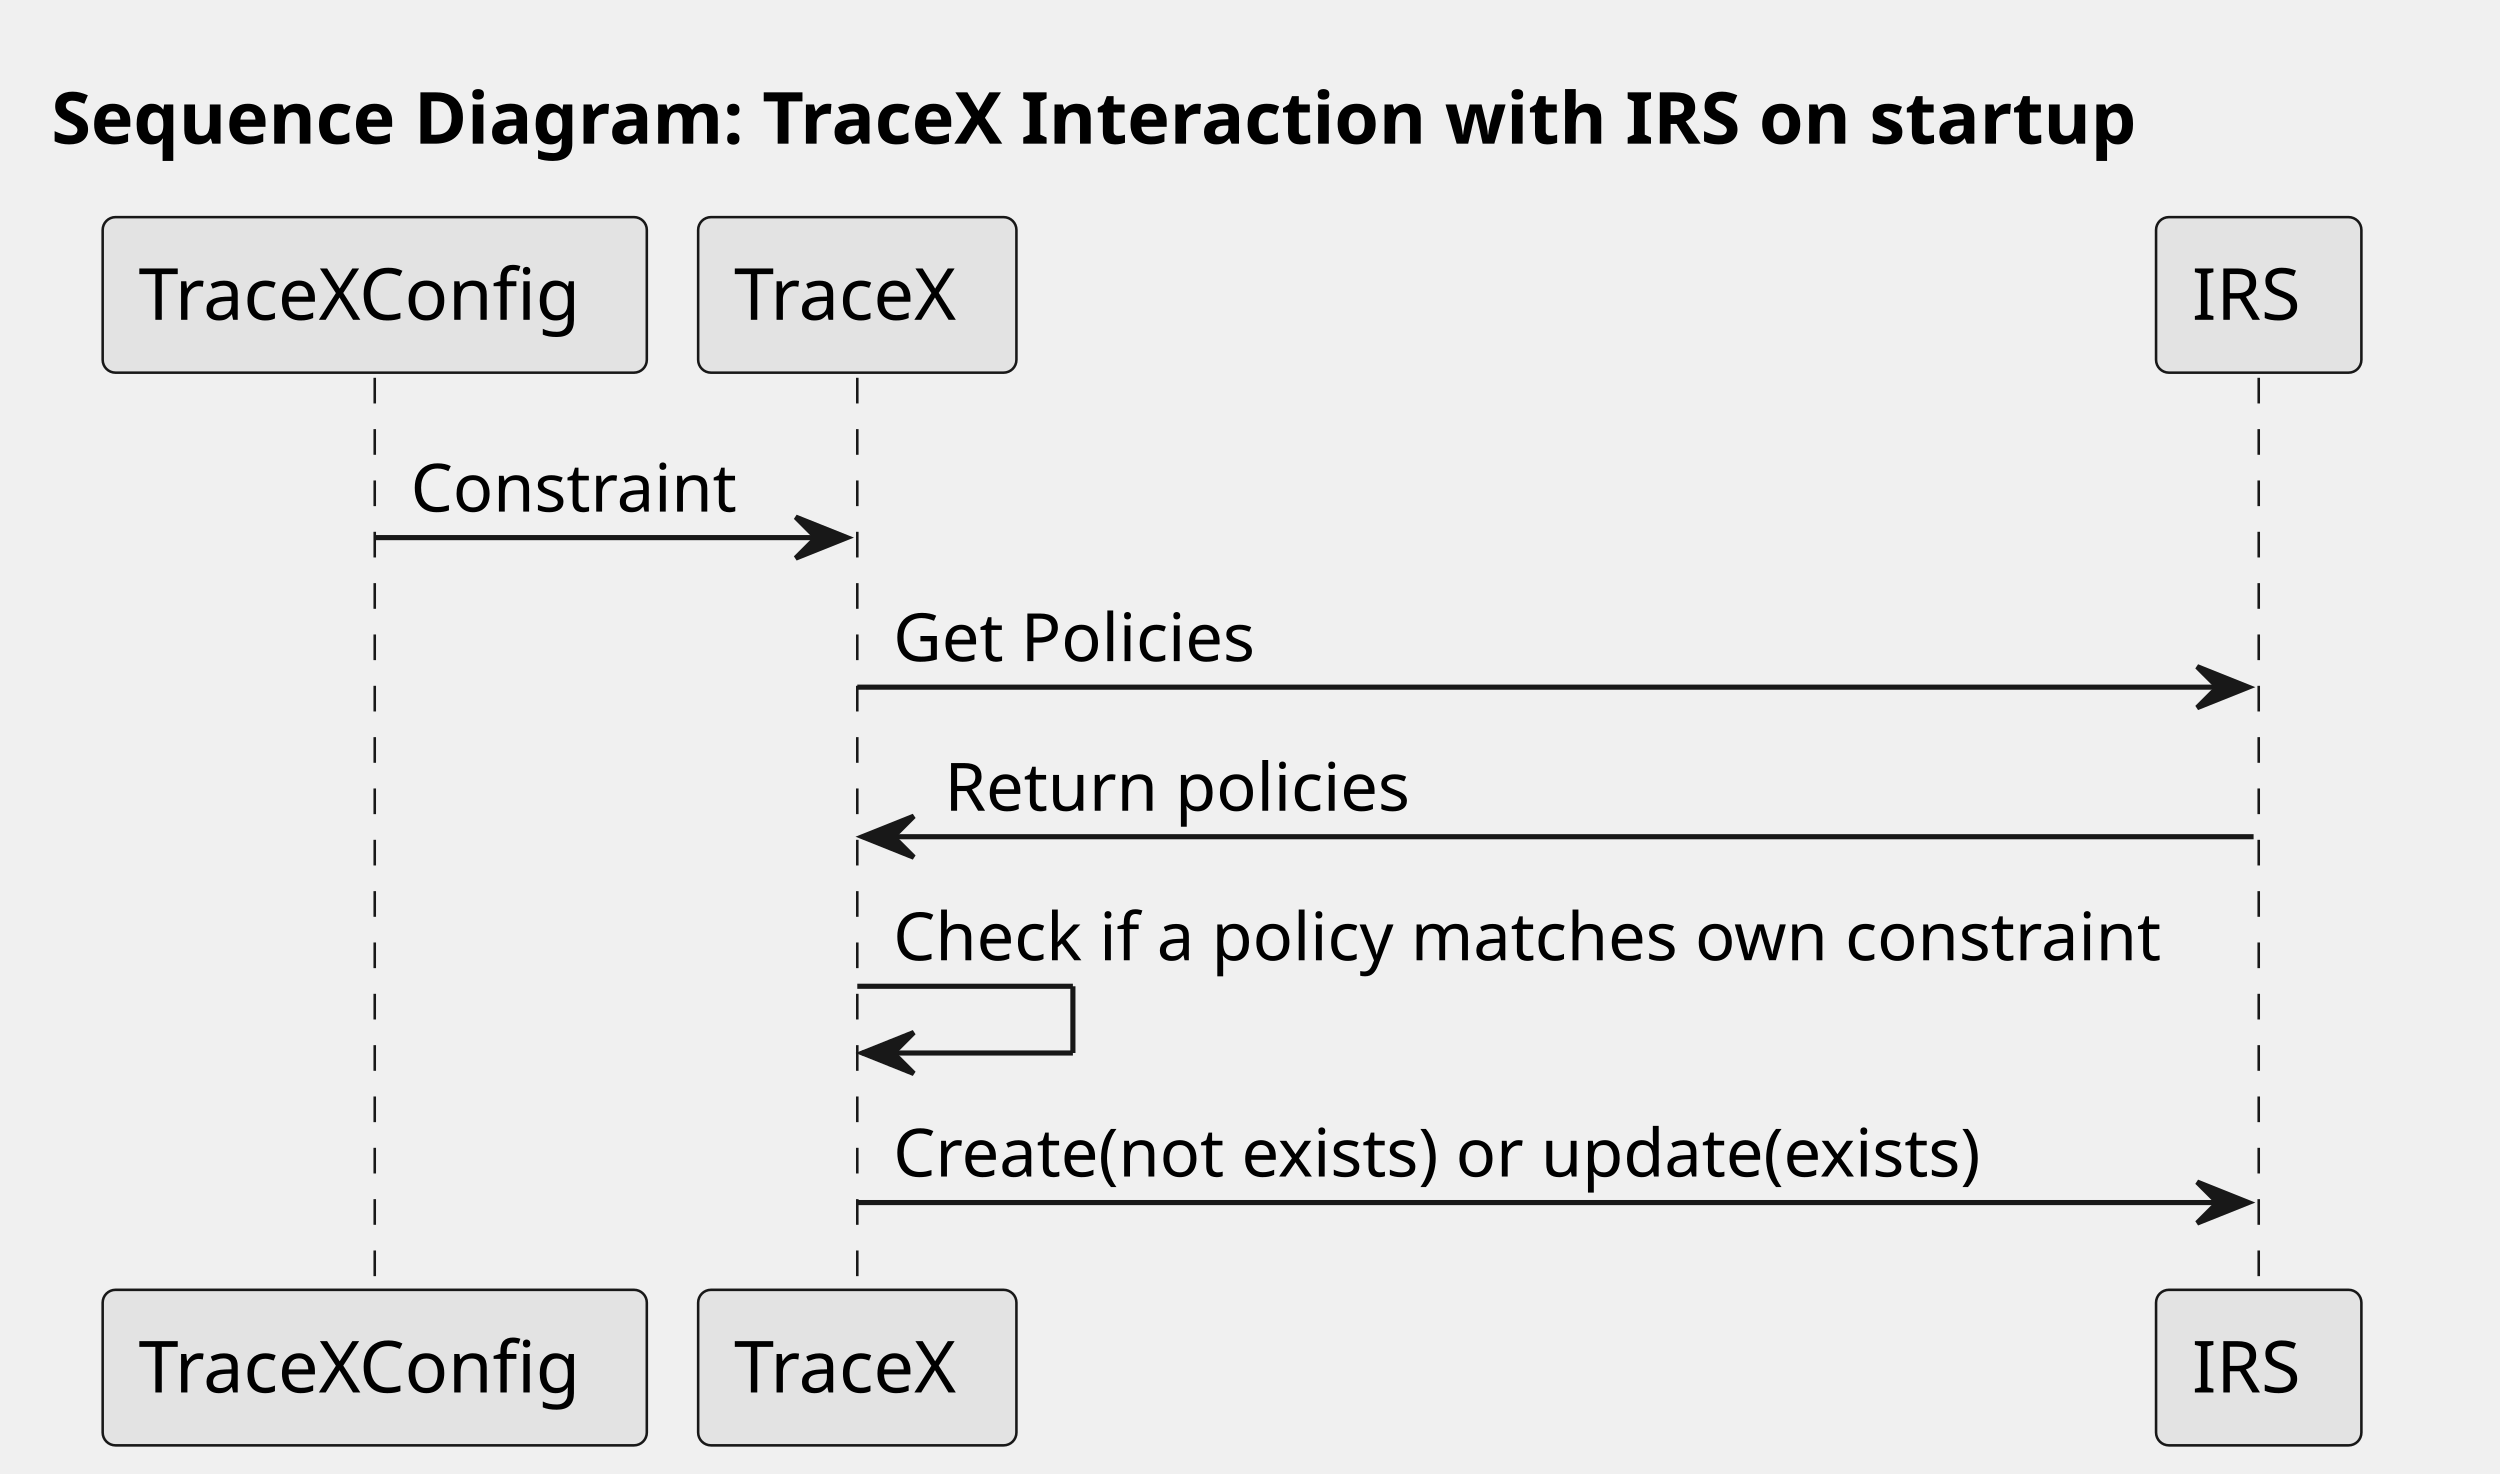
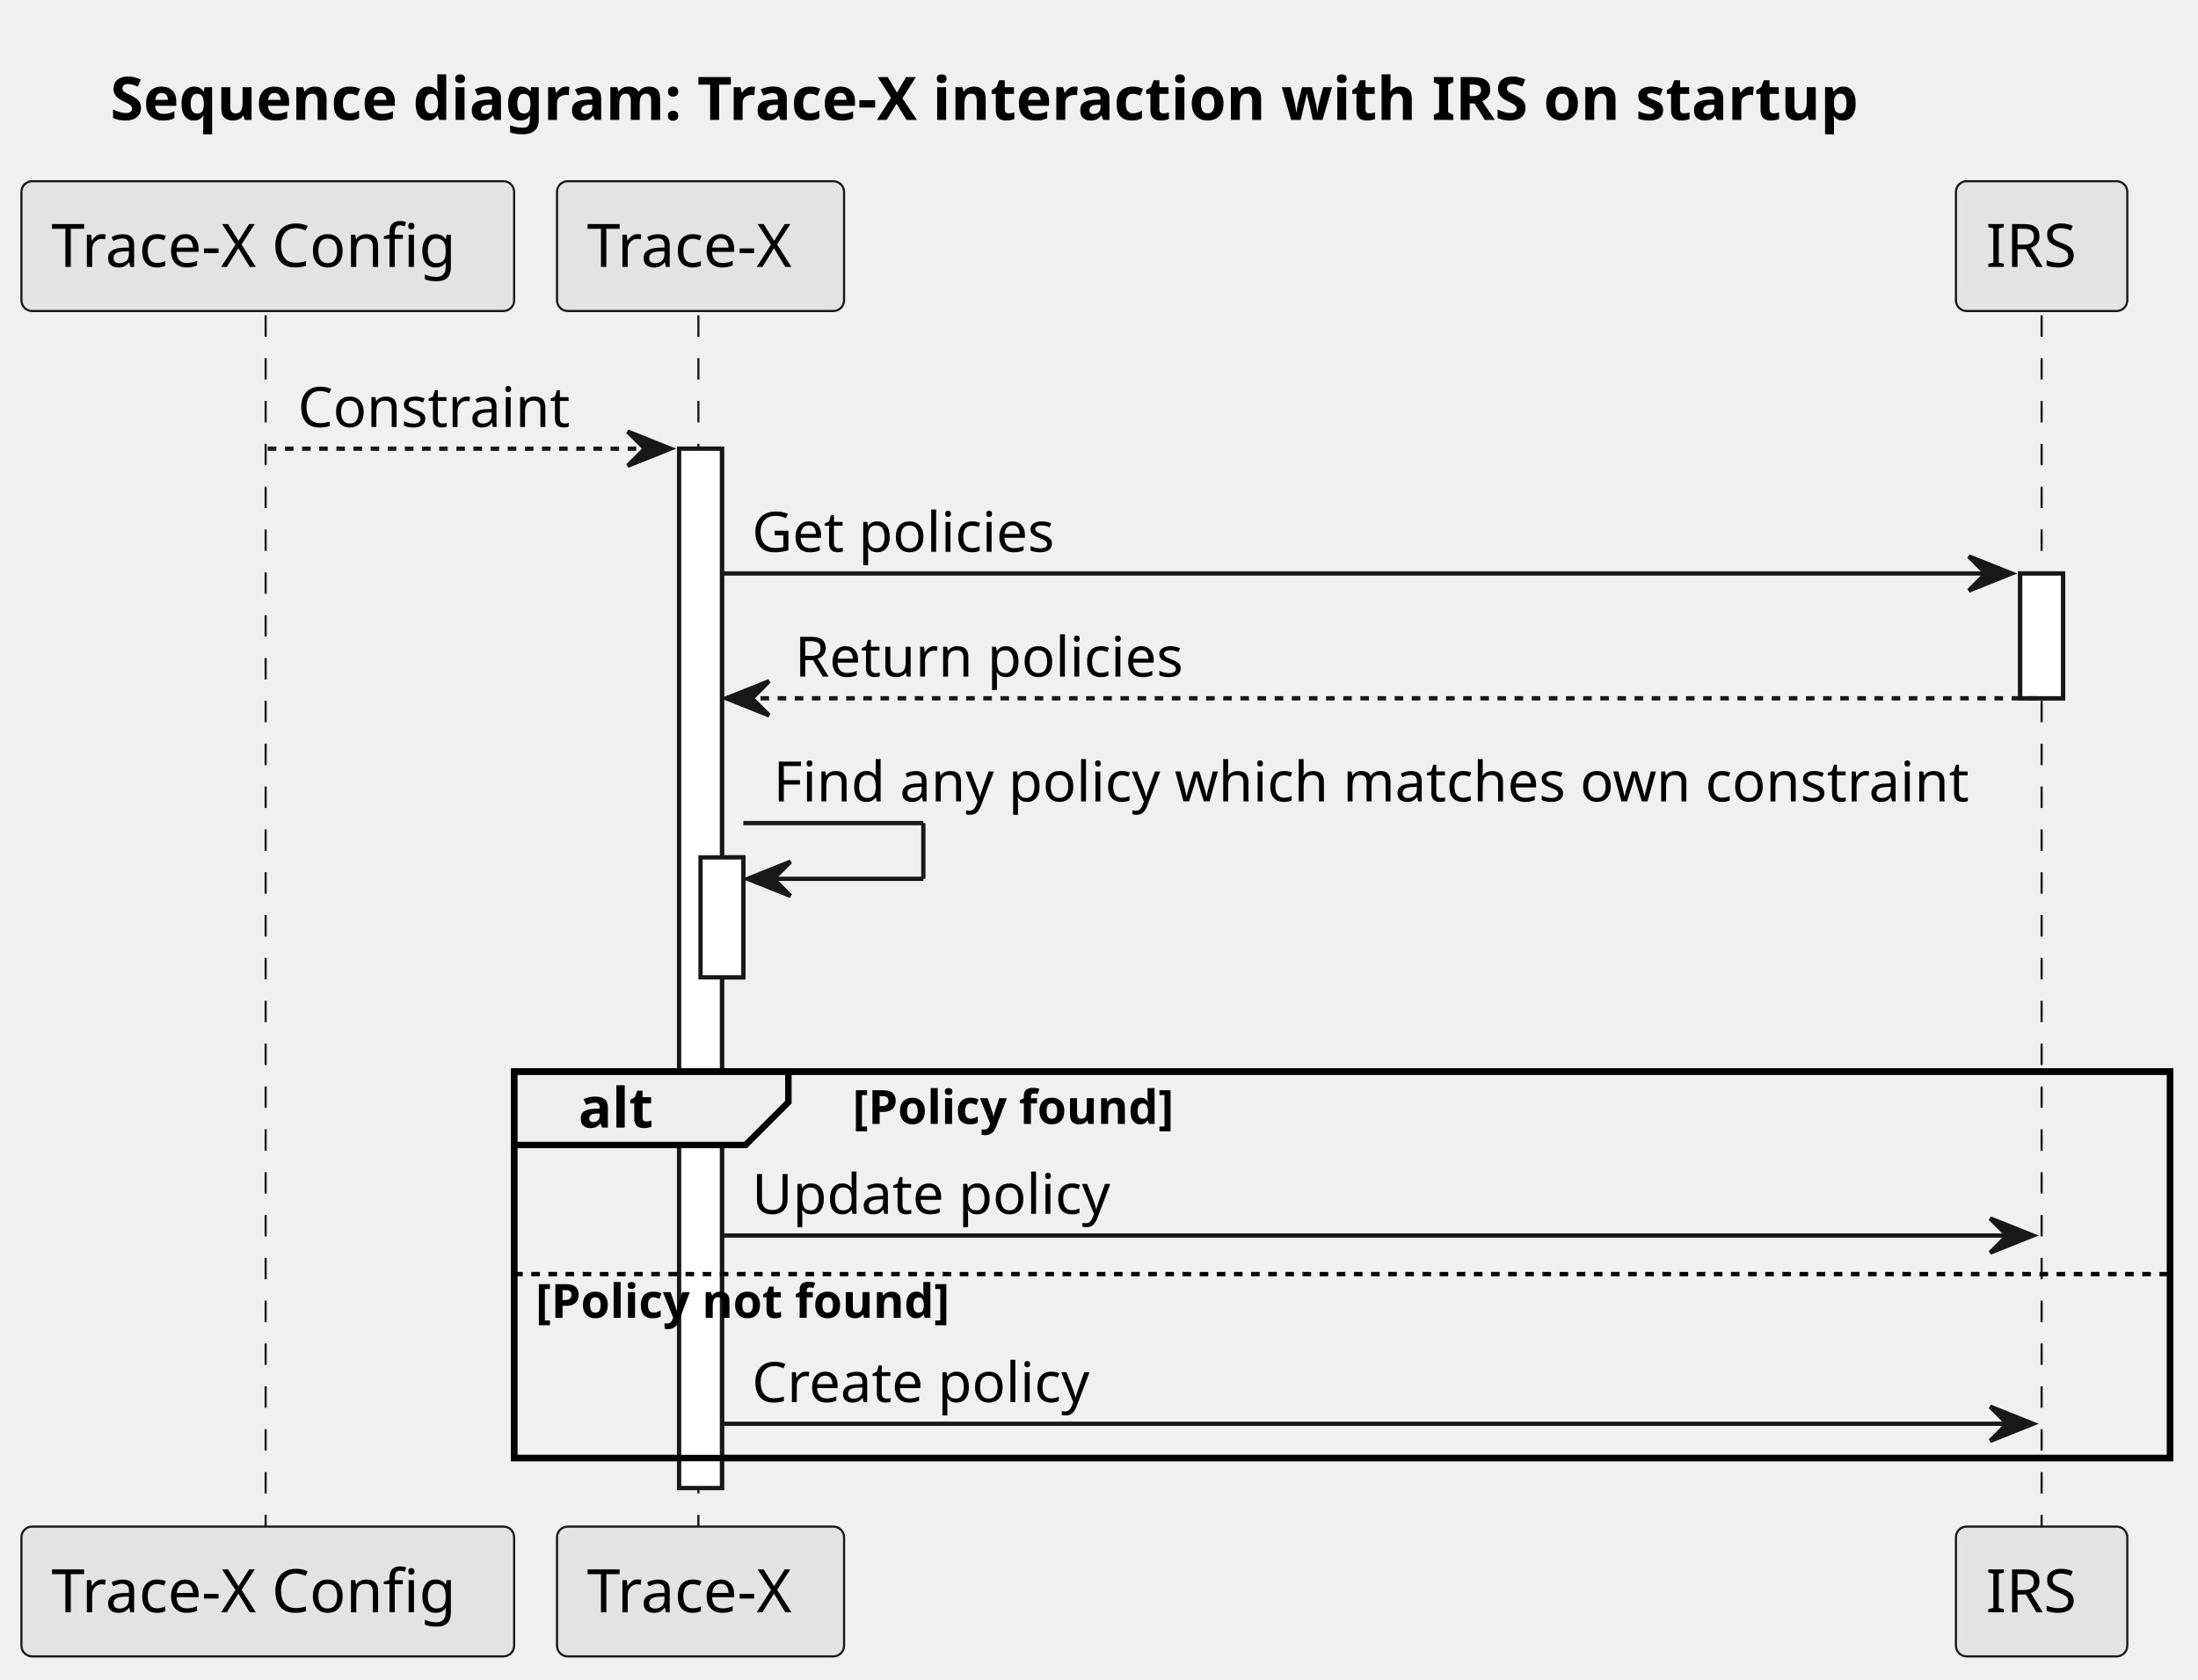
- <svg xmlns="http://www.w3.org/2000/svg" contentStyleType="text/css" height="287px" preserveAspectRatio="none" style="width:487px;height:287px;background:#FFFFFF;" version="1.1" viewBox="0 0 487 287" width="487px" zoomAndPan="magnify">
+ <svg xmlns="http://www.w3.org/2000/svg" contentStyleType="text/css" height="392px" preserveAspectRatio="none" style="width:513px;height:392px;background:#FFFFFF;" version="1.1" viewBox="0 0 513 392" width="513px" zoomAndPan="magnify">
  <defs />
  <g>
-     <text fill="#000000" font-family="Architects daughter" font-size="14" font-weight="bold" lengthAdjust="spacing" textLength="459" x="10" y="27.995">Sequence Diagram: TraceX Interaction with IRS on startup</text>
-     <line style="stroke:#181818;stroke-width:0.5;stroke-dasharray:5.0,5.0;" x1="73" x2="73" y1="73.594" y2="252.258" />
-     <line style="stroke:#181818;stroke-width:0.5;stroke-dasharray:5.0,5.0;" x1="167" x2="167" y1="73.594" y2="252.258" />
-     <line style="stroke:#181818;stroke-width:0.5;stroke-dasharray:5.0,5.0;" x1="440" x2="440" y1="73.594" y2="252.258" />
-     <rect fill="#E3E3E3" height="30.297" rx="2.5" ry="2.5" style="stroke:#181818;stroke-width:0.5;" width="106" x="20" y="42.297" />
-     <text fill="#000000" font-family="Architects daughter" font-size="14" lengthAdjust="spacing" textLength="92" x="27" y="62.292">TraceXConfig</text>
-     <rect fill="#E3E3E3" height="30.297" rx="2.5" ry="2.5" style="stroke:#181818;stroke-width:0.5;" width="106" x="20" y="251.258" />
-     <text fill="#000000" font-family="Architects daughter" font-size="14" lengthAdjust="spacing" textLength="92" x="27" y="271.253">TraceXConfig</text>
-     <rect fill="#E3E3E3" height="30.297" rx="2.5" ry="2.5" style="stroke:#181818;stroke-width:0.5;" width="62" x="136" y="42.297" />
-     <text fill="#000000" font-family="Architects daughter" font-size="14" lengthAdjust="spacing" textLength="48" x="143" y="62.292">TraceX</text>
-     <rect fill="#E3E3E3" height="30.297" rx="2.5" ry="2.5" style="stroke:#181818;stroke-width:0.5;" width="62" x="136" y="251.258" />
-     <text fill="#000000" font-family="Architects daughter" font-size="14" lengthAdjust="spacing" textLength="48" x="143" y="271.253">TraceX</text>
-     <rect fill="#E3E3E3" height="30.297" rx="2.5" ry="2.5" style="stroke:#181818;stroke-width:0.5;" width="40" x="420" y="42.297" />
-     <text fill="#000000" font-family="Architects daughter" font-size="14" lengthAdjust="spacing" textLength="22" x="427" y="62.292">IRS</text>
-     <rect fill="#E3E3E3" height="30.297" rx="2.5" ry="2.5" style="stroke:#181818;stroke-width:0.5;" width="40" x="420" y="251.258" />
-     <text fill="#000000" font-family="Architects daughter" font-size="14" lengthAdjust="spacing" textLength="22" x="427" y="271.253">IRS</text>
-     <polygon fill="#181818" points="155,100.727,165,104.727,155,108.727,159,104.727" style="stroke:#181818;stroke-width:1.0;" />
-     <line style="stroke:#181818;stroke-width:1.0;" x1="73" x2="161" y1="104.727" y2="104.727" />
-     <text fill="#000000" font-family="Architects daughter" font-size="13" lengthAdjust="spacing" textLength="66" x="80" y="99.661">Constraint</text>
-     <polygon fill="#181818" points="428,129.859,438,133.859,428,137.859,432,133.859" style="stroke:#181818;stroke-width:1.0;" />
-     <line style="stroke:#181818;stroke-width:1.0;" x1="167" x2="434" y1="133.859" y2="133.859" />
-     <text fill="#000000" font-family="Architects daughter" font-size="13" lengthAdjust="spacing" textLength="74" x="174" y="128.793">Get Policies</text>
-     <polygon fill="#181818" points="178,158.992,168,162.992,178,166.992,174,162.992" style="stroke:#181818;stroke-width:1.0;" />
-     <line style="stroke:#181818;stroke-width:1.0;" x1="172" x2="439" y1="162.992" y2="162.992" />
-     <text fill="#000000" font-family="Architects daughter" font-size="13" lengthAdjust="spacing" textLength="93" x="184" y="157.926">Return policies</text>
-     <line style="stroke:#181818;stroke-width:1.0;" x1="167" x2="209" y1="192.125" y2="192.125" />
-     <line style="stroke:#181818;stroke-width:1.0;" x1="209" x2="209" y1="192.125" y2="205.125" />
-     <line style="stroke:#181818;stroke-width:1.0;" x1="168" x2="209" y1="205.125" y2="205.125" />
-     <polygon fill="#181818" points="178,201.125,168,205.125,178,209.125,174,205.125" style="stroke:#181818;stroke-width:1.0;" />
-     <text fill="#000000" font-family="Architects daughter" font-size="13" lengthAdjust="spacing" textLength="259" x="174" y="187.059">Check if a policy matches own constraint</text>
-     <polygon fill="#181818" points="428,230.258,438,234.258,428,238.258,432,234.258" style="stroke:#181818;stroke-width:1.0;" />
-     <line style="stroke:#181818;stroke-width:1.0;" x1="167" x2="434" y1="234.258" y2="234.258" />
-     <text fill="#000000" font-family="Architects daughter" font-size="13" lengthAdjust="spacing" textLength="228" x="174" y="229.192">Create(not exists) or update(exists)</text>
+     <text fill="#000000" font-family="Architects daughter" font-size="14" font-weight="bold" lengthAdjust="spacing" textLength="464" x="25.75" y="27.995">Sequence diagram: Trace-X interaction with IRS on startup</text>
+     <rect fill="#FFFFFF" height="242.602" style="stroke:#181818;stroke-width:1.0;" width="10" x="158.5" y="104.727" />
+     <rect fill="#FFFFFF" height="28" style="stroke:#181818;stroke-width:1.0;" width="10" x="163.5" y="200.125" />
+     <rect fill="#FFFFFF" height="29.133" style="stroke:#181818;stroke-width:1.0;" width="10" x="471.5" y="133.859" />
+     <rect fill="none" height="90.203" style="stroke:#000000;stroke-width:1.5;" width="386.5" x="120" y="250.125" />
+     <line style="stroke:#181818;stroke-width:0.5;stroke-dasharray:5.0,5.0;" x1="62" x2="62" y1="73.594" y2="357.328" />
+     <line style="stroke:#181818;stroke-width:0.5;stroke-dasharray:5.0,5.0;" x1="163" x2="163" y1="73.594" y2="357.328" />
+     <line style="stroke:#181818;stroke-width:0.5;stroke-dasharray:5.0,5.0;" x1="476.5" x2="476.5" y1="73.594" y2="357.328" />
+     <rect fill="#E3E3E3" height="30.297" rx="2.5" ry="2.5" style="stroke:#181818;stroke-width:0.5;" width="115" x="5" y="42.297" />
+     <text fill="#000000" font-family="Architects daughter" font-size="14" lengthAdjust="spacing" textLength="101" x="12" y="62.292">Trace-X Config</text>
+     <rect fill="#E3E3E3" height="30.297" rx="2.5" ry="2.5" style="stroke:#181818;stroke-width:0.5;" width="115" x="5" y="356.328" />
+     <text fill="#000000" font-family="Architects daughter" font-size="14" lengthAdjust="spacing" textLength="101" x="12" y="376.323">Trace-X Config</text>
+     <rect fill="#E3E3E3" height="30.297" rx="2.5" ry="2.5" style="stroke:#181818;stroke-width:0.5;" width="67" x="130" y="42.297" />
+     <text fill="#000000" font-family="Architects daughter" font-size="14" lengthAdjust="spacing" textLength="53" x="137" y="62.292">Trace-X</text>
+     <rect fill="#E3E3E3" height="30.297" rx="2.5" ry="2.5" style="stroke:#181818;stroke-width:0.5;" width="67" x="130" y="356.328" />
+     <text fill="#000000" font-family="Architects daughter" font-size="14" lengthAdjust="spacing" textLength="53" x="137" y="376.323">Trace-X</text>
+     <rect fill="#E3E3E3" height="30.297" rx="2.5" ry="2.5" style="stroke:#181818;stroke-width:0.5;" width="40" x="456.5" y="42.297" />
+     <text fill="#000000" font-family="Architects daughter" font-size="14" lengthAdjust="spacing" textLength="22" x="463.5" y="62.292">IRS</text>
+     <rect fill="#E3E3E3" height="30.297" rx="2.5" ry="2.5" style="stroke:#181818;stroke-width:0.5;" width="40" x="456.5" y="356.328" />
+     <text fill="#000000" font-family="Architects daughter" font-size="14" lengthAdjust="spacing" textLength="22" x="463.5" y="376.323">IRS</text>
+     <rect fill="#FFFFFF" height="242.602" style="stroke:#181818;stroke-width:1.0;" width="10" x="158.5" y="104.727" />
+     <rect fill="#FFFFFF" height="28" style="stroke:#181818;stroke-width:1.0;" width="10" x="163.5" y="200.125" />
+     <rect fill="#FFFFFF" height="29.133" style="stroke:#181818;stroke-width:1.0;" width="10" x="471.5" y="133.859" />
+     <polygon fill="#181818" points="146.5,100.727,156.5,104.727,146.5,108.727,150.5,104.727" style="stroke:#181818;stroke-width:1.0;" />
+     <line style="stroke:#181818;stroke-width:1.0;stroke-dasharray:2.0,2.0;" x1="62.5" x2="152.5" y1="104.727" y2="104.727" />
+     <text fill="#000000" font-family="Architects daughter" font-size="13" lengthAdjust="spacing" textLength="66" x="69.5" y="99.661">Constraint</text>
+     <polygon fill="#181818" points="459.5,129.859,469.5,133.859,459.5,137.859,463.5,133.859" style="stroke:#181818;stroke-width:1.0;" />
+     <line style="stroke:#181818;stroke-width:1.0;" x1="168.5" x2="465.5" y1="133.859" y2="133.859" />
+     <text fill="#000000" font-family="Architects daughter" font-size="13" lengthAdjust="spacing" textLength="74" x="175.5" y="128.793">Get policies</text>
+     <polygon fill="#181818" points="179.5,158.992,169.5,162.992,179.5,166.992,175.5,162.992" style="stroke:#181818;stroke-width:1.0;" />
+     <line style="stroke:#181818;stroke-width:1.0;stroke-dasharray:2.0,2.0;" x1="173.5" x2="475.5" y1="162.992" y2="162.992" />
+     <text fill="#000000" font-family="Architects daughter" font-size="13" lengthAdjust="spacing" textLength="93" x="185.5" y="157.926">Return policies</text>
+     <line style="stroke:#181818;stroke-width:1.0;" x1="173.5" x2="215.5" y1="192.125" y2="192.125" />
+     <line style="stroke:#181818;stroke-width:1.0;" x1="215.5" x2="215.5" y1="192.125" y2="205.125" />
+     <line style="stroke:#181818;stroke-width:1.0;" x1="174.5" x2="215.5" y1="205.125" y2="205.125" />
+     <polygon fill="#181818" points="184.5,201.125,174.5,205.125,184.5,209.125,180.5,205.125" style="stroke:#181818;stroke-width:1.0;" />
+     <text fill="#000000" font-family="Architects daughter" font-size="13" lengthAdjust="spacing" textLength="289" x="180.5" y="187.059">Find any policy which matches own constraint</text>
+     <path d="M120,250.125 L184,250.125 L184,257.258 L174,267.258 L120,267.258 L120,250.125 " fill="#EEEEEE" style="stroke:#000000;stroke-width:1.5;" />
+     <rect fill="none" height="90.203" style="stroke:#000000;stroke-width:1.5;" width="386.5" x="120" y="250.125" />
+     <text fill="#000000" font-family="Architects daughter" font-size="13" font-weight="bold" lengthAdjust="spacing" textLength="19" x="135" y="263.192">alt</text>
+     <text fill="#000000" font-family="Architects daughter" font-size="11" font-weight="bold" lengthAdjust="spacing" textLength="89" x="199" y="262.335">[Policy found]</text>
+     <polygon fill="#181818" points="464.5,284.391,474.5,288.391,464.5,292.391,468.5,288.391" style="stroke:#181818;stroke-width:1.0;" />
+     <line style="stroke:#181818;stroke-width:1.0;" x1="168.5" x2="470.5" y1="288.391" y2="288.391" />
+     <text fill="#000000" font-family="Architects daughter" font-size="13" lengthAdjust="spacing" textLength="87" x="175.5" y="283.325">Update policy</text>
+     <line style="stroke:#000000;stroke-width:1.0;stroke-dasharray:2.0,2.0;" x1="120" x2="506.5" y1="297.391" y2="297.391" />
+     <text fill="#000000" font-family="Architects daughter" font-size="11" font-weight="bold" lengthAdjust="spacing" textLength="114" x="125" y="307.601">[Policy not found]</text>
+     <polygon fill="#181818" points="464.5,328.328,474.5,332.328,464.5,336.328,468.5,332.328" style="stroke:#181818;stroke-width:1.0;" />
+     <line style="stroke:#181818;stroke-width:1.0;" x1="168.5" x2="470.5" y1="332.328" y2="332.328" />
+     <text fill="#000000" font-family="Architects daughter" font-size="13" lengthAdjust="spacing" textLength="83" x="175.5" y="327.262">Create policy</text>
  </g>
</svg>
